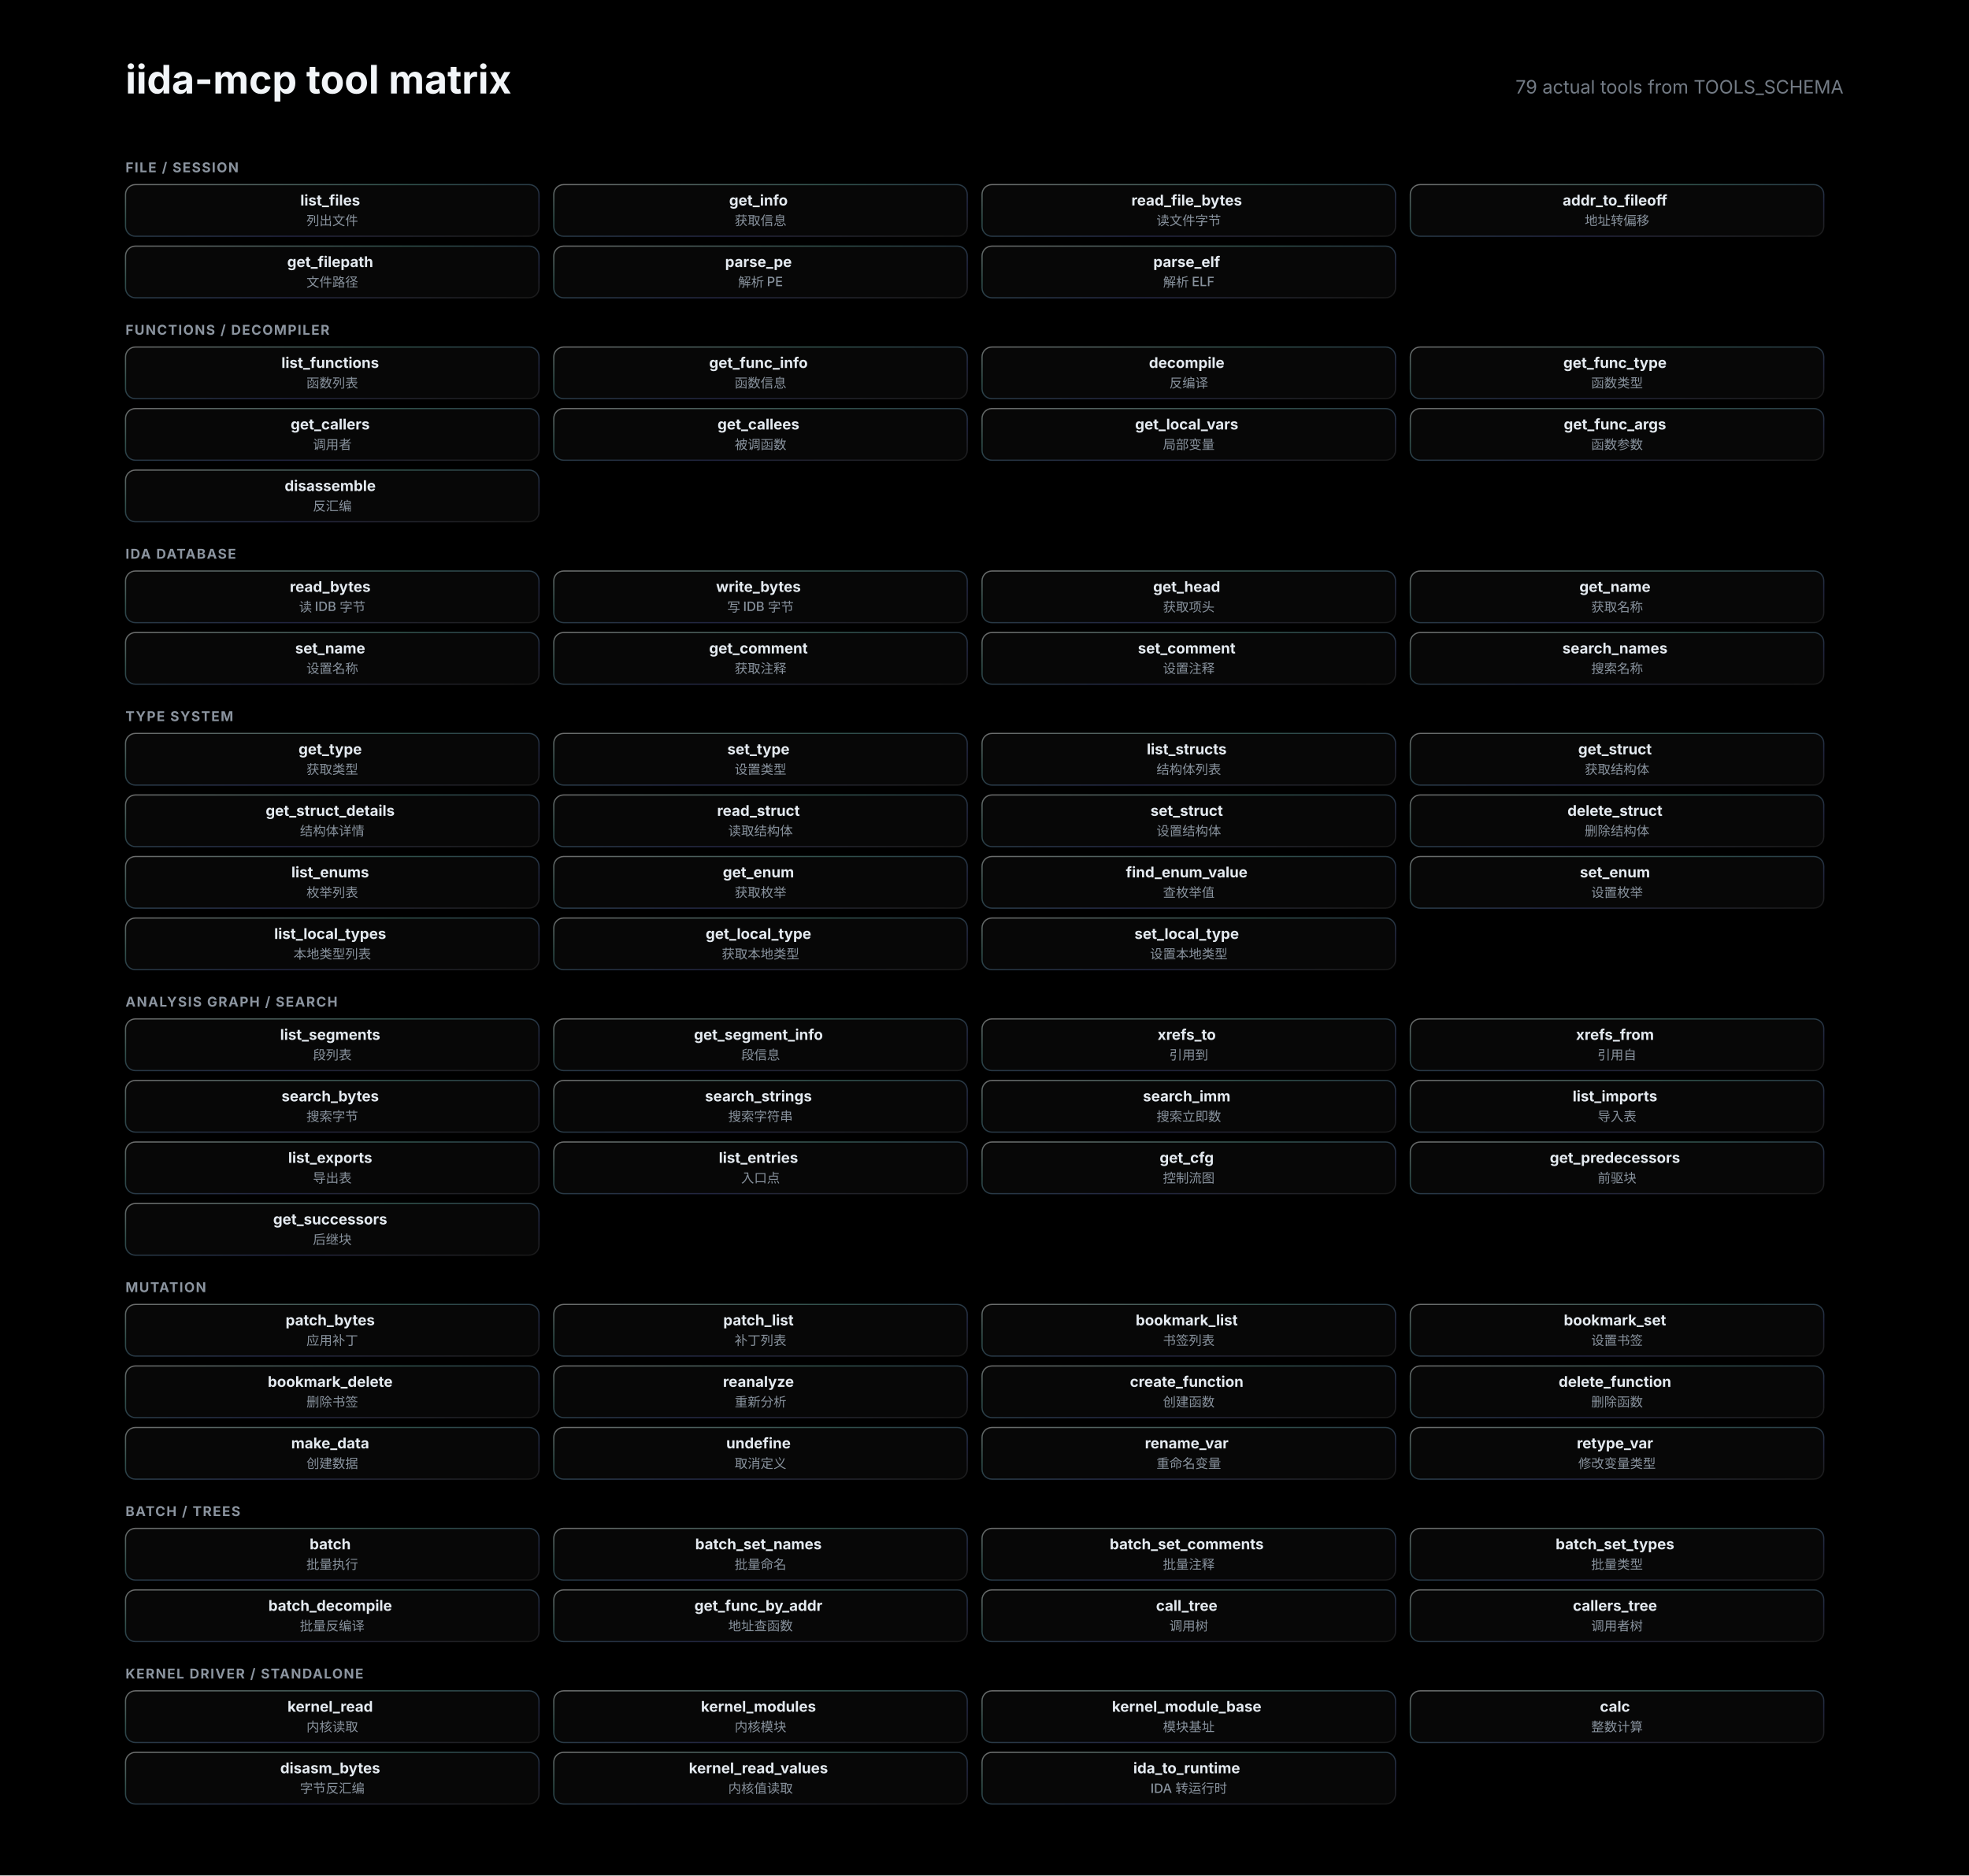
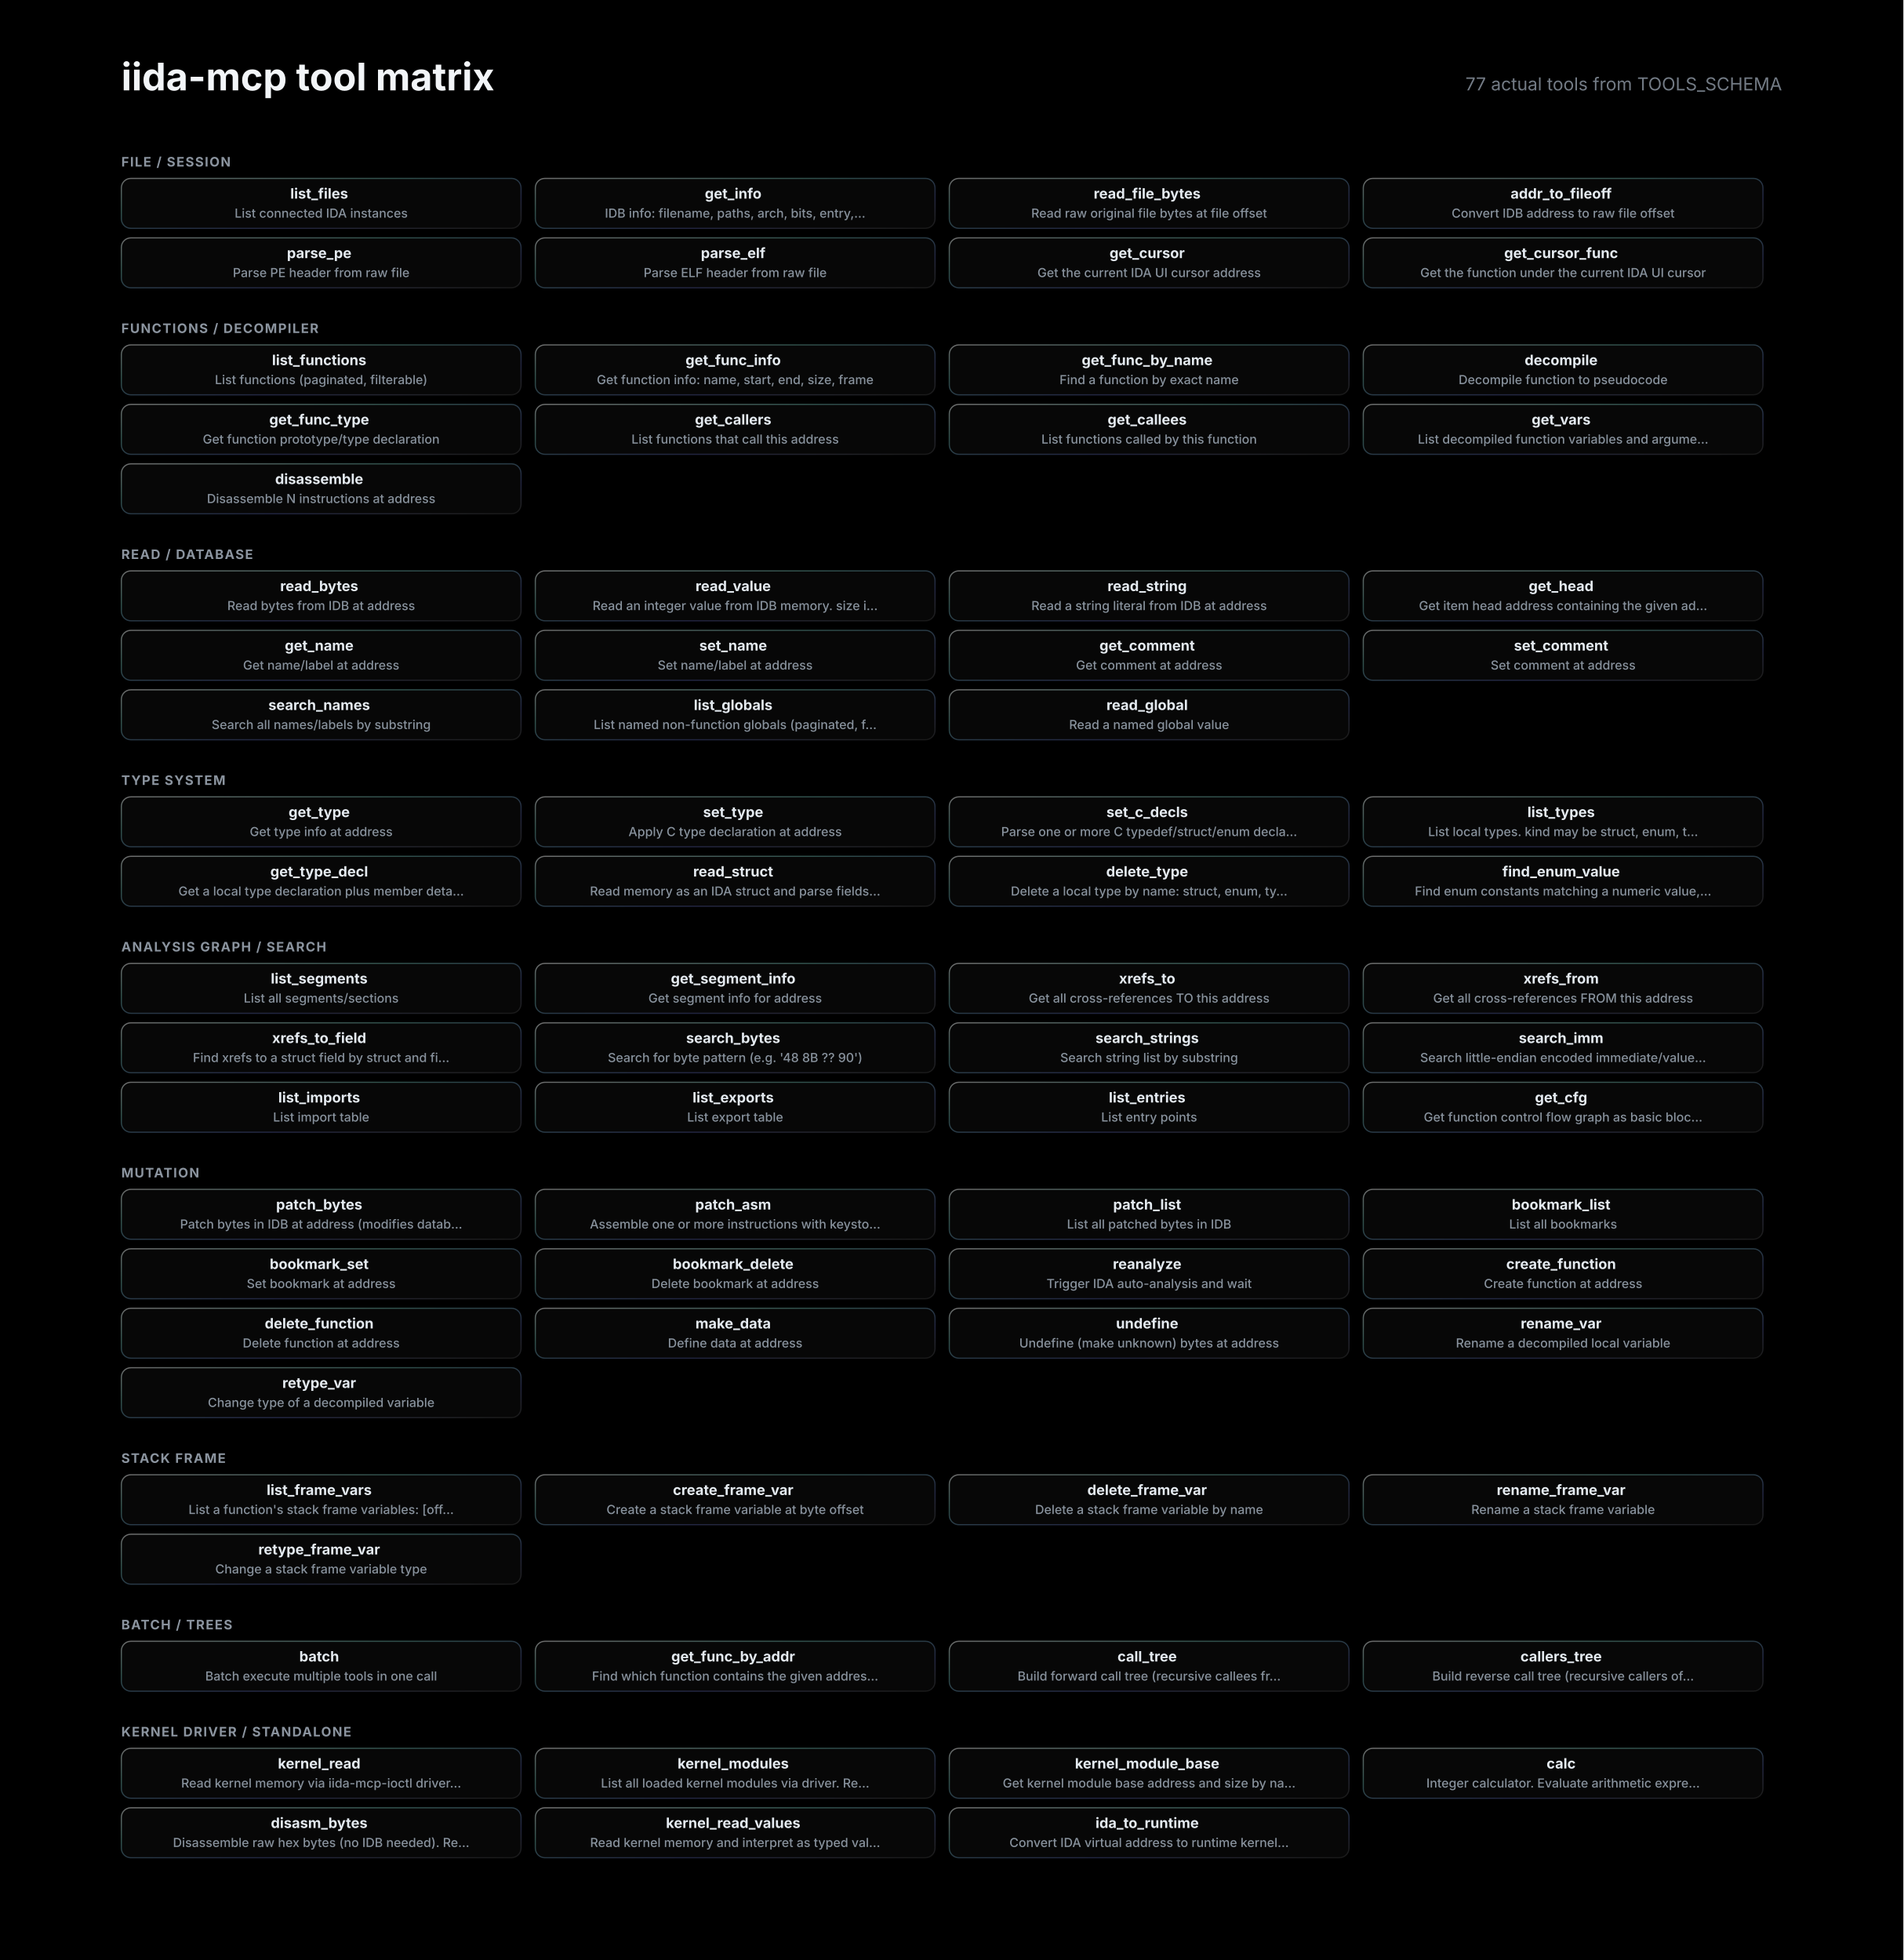
- <svg xmlns="http://www.w3.org/2000/svg" width="1600" height="1524" viewBox="0 0 1600 1524" role="img" aria-labelledby="title desc">
+ <svg xmlns="http://www.w3.org/2000/svg" width="1600" height="1648" viewBox="0 0 1600 1648" role="img" aria-labelledby="title desc">
  <defs>
    <linearGradient id="edge" x1="0" y1="0" x2="1" y2="1">
      <stop offset="0" stop-color="#ffffff" stop-opacity=".42" />
      <stop offset=".34" stop-color="#8ff4e5" stop-opacity=".32" />
      <stop offset=".70" stop-color="#7f8cff" stop-opacity=".24" />
      <stop offset="1" stop-color="#ffffff" stop-opacity=".08" />
    </linearGradient>
    <linearGradient id="rule" x1="0" y1="0" x2="1" y2="0">
      <stop offset="0" stop-color="#ffffff" stop-opacity=".02" />
      <stop offset=".5" stop-color="#8ff4e5" stop-opacity=".44" />
      <stop offset="1" stop-color="#ffffff" stop-opacity=".02" />
    </linearGradient>
    <style>
      .font { font-family: Inter, -apple-system, BlinkMacSystemFont, "SF Pro Display", "Segoe UI", Arial, sans-serif; }
      .bg { fill: #000; }
      .cell { fill: #070707; stroke: url(#edge); stroke-width: 1; }
      .title { fill: #f2f5f8; }
      .muted { fill: #737b85; }
      .section { fill: #8b949f; font-size: 11px; font-weight: 680; letter-spacing: .9px; }
      .tool { fill: #e4eaf0; font-size: 12px; font-weight: 660; }
-       .zh { fill: #88929d; font-size: 10.5px; font-weight: 520; }
+       .hint { fill: #88929d; font-size: 10.5px; font-weight: 520; }
    </style>
  </defs>
-   <rect width="1600" height="1524" class="bg" />
+   <rect width="1600" height="1648" class="bg" />
  <g class="font">
    <text x="102" y="76" class="title" font-size="32" font-weight="700">iida-mcp tool matrix</text>
-     <text x="1498" y="76" class="muted" font-size="15" text-anchor="end">79 actual tools from TOOLS_SCHEMA</text>
+     <text x="1498" y="76" class="muted" font-size="15" text-anchor="end">77 actual tools from TOOLS_SCHEMA</text>
    <g transform="translate(102 124)">
      <line x1="0" y1="0" x2="1380" y2="0" stroke="url(#rule)" stroke-width="1" />
      <text x="0" y="16" class="section">FILE / SESSION</text>
    </g>
    <g transform="translate(102 150)" text-anchor="middle">
      <rect x="0" y="0" width="336" height="42" rx="8" class="cell" />
      <text x="168" y="17">
        <tspan class="tool">list_files</tspan>
-         <tspan x="168" dy="16" class="zh">列出文件</tspan>
+         <tspan x="168" dy="16" class="hint">List connected IDA instances</tspan>
      </text>
    </g>
    <g transform="translate(450 150)" text-anchor="middle">
      <rect x="0" y="0" width="336" height="42" rx="8" class="cell" />
      <text x="168" y="17">
        <tspan class="tool">get_info</tspan>
-         <tspan x="168" dy="16" class="zh">获取信息</tspan>
+         <tspan x="168" dy="16" class="hint">IDB info: filename, paths, arch, bits, entry,...</tspan>
      </text>
    </g>
    <g transform="translate(798 150)" text-anchor="middle">
      <rect x="0" y="0" width="336" height="42" rx="8" class="cell" />
      <text x="168" y="17">
        <tspan class="tool">read_file_bytes</tspan>
-         <tspan x="168" dy="16" class="zh">读文件字节</tspan>
+         <tspan x="168" dy="16" class="hint">Read raw original file bytes at file offset</tspan>
      </text>
    </g>
    <g transform="translate(1146 150)" text-anchor="middle">
      <rect x="0" y="0" width="336" height="42" rx="8" class="cell" />
      <text x="168" y="17">
        <tspan class="tool">addr_to_fileoff</tspan>
-         <tspan x="168" dy="16" class="zh">地址转偏移</tspan>
+         <tspan x="168" dy="16" class="hint">Convert IDB address to raw file offset</tspan>
      </text>
    </g>
    <g transform="translate(102 200)" text-anchor="middle">
      <rect x="0" y="0" width="336" height="42" rx="8" class="cell" />
      <text x="168" y="17">
-         <tspan class="tool">get_filepath</tspan>
-         <tspan x="168" dy="16" class="zh">文件路径</tspan>
+         <tspan class="tool">parse_pe</tspan>
+         <tspan x="168" dy="16" class="hint">Parse PE header from raw file</tspan>
      </text>
    </g>
    <g transform="translate(450 200)" text-anchor="middle">
      <rect x="0" y="0" width="336" height="42" rx="8" class="cell" />
      <text x="168" y="17">
-         <tspan class="tool">parse_pe</tspan>
-         <tspan x="168" dy="16" class="zh">解析 PE</tspan>
+         <tspan class="tool">parse_elf</tspan>
+         <tspan x="168" dy="16" class="hint">Parse ELF header from raw file</tspan>
      </text>
    </g>
    <g transform="translate(798 200)" text-anchor="middle">
      <rect x="0" y="0" width="336" height="42" rx="8" class="cell" />
      <text x="168" y="17">
-         <tspan class="tool">parse_elf</tspan>
-         <tspan x="168" dy="16" class="zh">解析 ELF</tspan>
-       </text>
-     </g>
-     <g transform="translate(102 256)">
+         <tspan class="tool">get_cursor</tspan>
+         <tspan x="168" dy="16" class="hint">Get the current IDA UI cursor address</tspan>
+       </text>
+     </g>
+     <g transform="translate(1146 200)" text-anchor="middle">
+       <rect x="0" y="0" width="336" height="42" rx="8" class="cell" />
+       <text x="168" y="17">
+         <tspan class="tool">get_cursor_func</tspan>
+         <tspan x="168" dy="16" class="hint">Get the function under the current IDA UI cursor</tspan>
+       </text>
+     </g>
+     <g transform="translate(102 264)">
      <line x1="0" y1="0" x2="1380" y2="0" stroke="url(#rule)" stroke-width="1" />
      <text x="0" y="16" class="section">FUNCTIONS / DECOMPILER</text>
    </g>
-     <g transform="translate(102 282)" text-anchor="middle">
+     <g transform="translate(102 290)" text-anchor="middle">
      <rect x="0" y="0" width="336" height="42" rx="8" class="cell" />
      <text x="168" y="17">
        <tspan class="tool">list_functions</tspan>
-         <tspan x="168" dy="16" class="zh">函数列表</tspan>
-       </text>
-     </g>
-     <g transform="translate(450 282)" text-anchor="middle">
+         <tspan x="168" dy="16" class="hint">List functions (paginated, filterable)</tspan>
+       </text>
+     </g>
+     <g transform="translate(450 290)" text-anchor="middle">
      <rect x="0" y="0" width="336" height="42" rx="8" class="cell" />
      <text x="168" y="17">
        <tspan class="tool">get_func_info</tspan>
-         <tspan x="168" dy="16" class="zh">函数信息</tspan>
-       </text>
-     </g>
-     <g transform="translate(798 282)" text-anchor="middle">
+         <tspan x="168" dy="16" class="hint">Get function info: name, start, end, size, frame</tspan>
+       </text>
+     </g>
+     <g transform="translate(798 290)" text-anchor="middle">
+       <rect x="0" y="0" width="336" height="42" rx="8" class="cell" />
+       <text x="168" y="17">
+         <tspan class="tool">get_func_by_name</tspan>
+         <tspan x="168" dy="16" class="hint">Find a function by exact name</tspan>
+       </text>
+     </g>
+     <g transform="translate(1146 290)" text-anchor="middle">
      <rect x="0" y="0" width="336" height="42" rx="8" class="cell" />
      <text x="168" y="17">
        <tspan class="tool">decompile</tspan>
-         <tspan x="168" dy="16" class="zh">反编译</tspan>
-       </text>
-     </g>
-     <g transform="translate(1146 282)" text-anchor="middle">
+         <tspan x="168" dy="16" class="hint">Decompile function to pseudocode</tspan>
+       </text>
+     </g>
+     <g transform="translate(102 340)" text-anchor="middle">
      <rect x="0" y="0" width="336" height="42" rx="8" class="cell" />
      <text x="168" y="17">
        <tspan class="tool">get_func_type</tspan>
-         <tspan x="168" dy="16" class="zh">函数类型</tspan>
-       </text>
-     </g>
-     <g transform="translate(102 332)" text-anchor="middle">
+         <tspan x="168" dy="16" class="hint">Get function prototype/type declaration</tspan>
+       </text>
+     </g>
+     <g transform="translate(450 340)" text-anchor="middle">
      <rect x="0" y="0" width="336" height="42" rx="8" class="cell" />
      <text x="168" y="17">
        <tspan class="tool">get_callers</tspan>
-         <tspan x="168" dy="16" class="zh">调用者</tspan>
-       </text>
-     </g>
-     <g transform="translate(450 332)" text-anchor="middle">
+         <tspan x="168" dy="16" class="hint">List functions that call this address</tspan>
+       </text>
+     </g>
+     <g transform="translate(798 340)" text-anchor="middle">
      <rect x="0" y="0" width="336" height="42" rx="8" class="cell" />
      <text x="168" y="17">
        <tspan class="tool">get_callees</tspan>
-         <tspan x="168" dy="16" class="zh">被调函数</tspan>
-       </text>
-     </g>
-     <g transform="translate(798 332)" text-anchor="middle">
-       <rect x="0" y="0" width="336" height="42" rx="8" class="cell" />
-       <text x="168" y="17">
-         <tspan class="tool">get_local_vars</tspan>
-         <tspan x="168" dy="16" class="zh">局部变量</tspan>
-       </text>
-     </g>
-     <g transform="translate(1146 332)" text-anchor="middle">
-       <rect x="0" y="0" width="336" height="42" rx="8" class="cell" />
-       <text x="168" y="17">
-         <tspan class="tool">get_func_args</tspan>
-         <tspan x="168" dy="16" class="zh">函数参数</tspan>
-       </text>
-     </g>
-     <g transform="translate(102 382)" text-anchor="middle">
+         <tspan x="168" dy="16" class="hint">List functions called by this function</tspan>
+       </text>
+     </g>
+     <g transform="translate(1146 340)" text-anchor="middle">
+       <rect x="0" y="0" width="336" height="42" rx="8" class="cell" />
+       <text x="168" y="17">
+         <tspan class="tool">get_vars</tspan>
+         <tspan x="168" dy="16" class="hint">List decompiled function variables and argume...</tspan>
+       </text>
+     </g>
+     <g transform="translate(102 390)" text-anchor="middle">
      <rect x="0" y="0" width="336" height="42" rx="8" class="cell" />
      <text x="168" y="17">
        <tspan class="tool">disassemble</tspan>
-         <tspan x="168" dy="16" class="zh">反汇编</tspan>
-       </text>
-     </g>
-     <g transform="translate(102 438)">
-       <line x1="0" y1="0" x2="1380" y2="0" stroke="url(#rule)" stroke-width="1" />
-       <text x="0" y="16" class="section">IDA DATABASE</text>
-     </g>
-     <g transform="translate(102 464)" text-anchor="middle">
+         <tspan x="168" dy="16" class="hint">Disassemble N instructions at address</tspan>
+       </text>
+     </g>
+     <g transform="translate(102 454)">
+       <line x1="0" y1="0" x2="1380" y2="0" stroke="url(#rule)" stroke-width="1" />
+       <text x="0" y="16" class="section">READ / DATABASE</text>
+     </g>
+     <g transform="translate(102 480)" text-anchor="middle">
      <rect x="0" y="0" width="336" height="42" rx="8" class="cell" />
      <text x="168" y="17">
        <tspan class="tool">read_bytes</tspan>
-         <tspan x="168" dy="16" class="zh">读 IDB 字节</tspan>
-       </text>
-     </g>
-     <g transform="translate(450 464)" text-anchor="middle">
-       <rect x="0" y="0" width="336" height="42" rx="8" class="cell" />
-       <text x="168" y="17">
-         <tspan class="tool">write_bytes</tspan>
-         <tspan x="168" dy="16" class="zh">写 IDB 字节</tspan>
-       </text>
-     </g>
-     <g transform="translate(798 464)" text-anchor="middle">
+         <tspan x="168" dy="16" class="hint">Read bytes from IDB at address</tspan>
+       </text>
+     </g>
+     <g transform="translate(450 480)" text-anchor="middle">
+       <rect x="0" y="0" width="336" height="42" rx="8" class="cell" />
+       <text x="168" y="17">
+         <tspan class="tool">read_value</tspan>
+         <tspan x="168" dy="16" class="hint">Read an integer value from IDB memory. size i...</tspan>
+       </text>
+     </g>
+     <g transform="translate(798 480)" text-anchor="middle">
+       <rect x="0" y="0" width="336" height="42" rx="8" class="cell" />
+       <text x="168" y="17">
+         <tspan class="tool">read_string</tspan>
+         <tspan x="168" dy="16" class="hint">Read a string literal from IDB at address</tspan>
+       </text>
+     </g>
+     <g transform="translate(1146 480)" text-anchor="middle">
      <rect x="0" y="0" width="336" height="42" rx="8" class="cell" />
      <text x="168" y="17">
        <tspan class="tool">get_head</tspan>
-         <tspan x="168" dy="16" class="zh">获取项头</tspan>
-       </text>
-     </g>
-     <g transform="translate(1146 464)" text-anchor="middle">
+         <tspan x="168" dy="16" class="hint">Get item head address containing the given ad...</tspan>
+       </text>
+     </g>
+     <g transform="translate(102 530)" text-anchor="middle">
      <rect x="0" y="0" width="336" height="42" rx="8" class="cell" />
      <text x="168" y="17">
        <tspan class="tool">get_name</tspan>
-         <tspan x="168" dy="16" class="zh">获取名称</tspan>
-       </text>
-     </g>
-     <g transform="translate(102 514)" text-anchor="middle">
+         <tspan x="168" dy="16" class="hint">Get name/label at address</tspan>
+       </text>
+     </g>
+     <g transform="translate(450 530)" text-anchor="middle">
      <rect x="0" y="0" width="336" height="42" rx="8" class="cell" />
      <text x="168" y="17">
        <tspan class="tool">set_name</tspan>
-         <tspan x="168" dy="16" class="zh">设置名称</tspan>
-       </text>
-     </g>
-     <g transform="translate(450 514)" text-anchor="middle">
+         <tspan x="168" dy="16" class="hint">Set name/label at address</tspan>
+       </text>
+     </g>
+     <g transform="translate(798 530)" text-anchor="middle">
      <rect x="0" y="0" width="336" height="42" rx="8" class="cell" />
      <text x="168" y="17">
        <tspan class="tool">get_comment</tspan>
-         <tspan x="168" dy="16" class="zh">获取注释</tspan>
-       </text>
-     </g>
-     <g transform="translate(798 514)" text-anchor="middle">
+         <tspan x="168" dy="16" class="hint">Get comment at address</tspan>
+       </text>
+     </g>
+     <g transform="translate(1146 530)" text-anchor="middle">
      <rect x="0" y="0" width="336" height="42" rx="8" class="cell" />
      <text x="168" y="17">
        <tspan class="tool">set_comment</tspan>
-         <tspan x="168" dy="16" class="zh">设置注释</tspan>
-       </text>
-     </g>
-     <g transform="translate(1146 514)" text-anchor="middle">
+         <tspan x="168" dy="16" class="hint">Set comment at address</tspan>
+       </text>
+     </g>
+     <g transform="translate(102 580)" text-anchor="middle">
      <rect x="0" y="0" width="336" height="42" rx="8" class="cell" />
      <text x="168" y="17">
        <tspan class="tool">search_names</tspan>
-         <tspan x="168" dy="16" class="zh">搜索名称</tspan>
-       </text>
-     </g>
-     <g transform="translate(102 570)">
+         <tspan x="168" dy="16" class="hint">Search all names/labels by substring</tspan>
+       </text>
+     </g>
+     <g transform="translate(450 580)" text-anchor="middle">
+       <rect x="0" y="0" width="336" height="42" rx="8" class="cell" />
+       <text x="168" y="17">
+         <tspan class="tool">list_globals</tspan>
+         <tspan x="168" dy="16" class="hint">List named non-function globals (paginated, f...</tspan>
+       </text>
+     </g>
+     <g transform="translate(798 580)" text-anchor="middle">
+       <rect x="0" y="0" width="336" height="42" rx="8" class="cell" />
+       <text x="168" y="17">
+         <tspan class="tool">read_global</tspan>
+         <tspan x="168" dy="16" class="hint">Read a named global value</tspan>
+       </text>
+     </g>
+     <g transform="translate(102 644)">
      <line x1="0" y1="0" x2="1380" y2="0" stroke="url(#rule)" stroke-width="1" />
      <text x="0" y="16" class="section">TYPE SYSTEM</text>
    </g>
-     <g transform="translate(102 596)" text-anchor="middle">
+     <g transform="translate(102 670)" text-anchor="middle">
      <rect x="0" y="0" width="336" height="42" rx="8" class="cell" />
      <text x="168" y="17">
        <tspan class="tool">get_type</tspan>
-         <tspan x="168" dy="16" class="zh">获取类型</tspan>
-       </text>
-     </g>
-     <g transform="translate(450 596)" text-anchor="middle">
+         <tspan x="168" dy="16" class="hint">Get type info at address</tspan>
+       </text>
+     </g>
+     <g transform="translate(450 670)" text-anchor="middle">
      <rect x="0" y="0" width="336" height="42" rx="8" class="cell" />
      <text x="168" y="17">
        <tspan class="tool">set_type</tspan>
-         <tspan x="168" dy="16" class="zh">设置类型</tspan>
-       </text>
-     </g>
-     <g transform="translate(798 596)" text-anchor="middle">
-       <rect x="0" y="0" width="336" height="42" rx="8" class="cell" />
-       <text x="168" y="17">
-         <tspan class="tool">list_structs</tspan>
-         <tspan x="168" dy="16" class="zh">结构体列表</tspan>
-       </text>
-     </g>
-     <g transform="translate(1146 596)" text-anchor="middle">
-       <rect x="0" y="0" width="336" height="42" rx="8" class="cell" />
-       <text x="168" y="17">
-         <tspan class="tool">get_struct</tspan>
-         <tspan x="168" dy="16" class="zh">获取结构体</tspan>
-       </text>
-     </g>
-     <g transform="translate(102 646)" text-anchor="middle">
-       <rect x="0" y="0" width="336" height="42" rx="8" class="cell" />
-       <text x="168" y="17">
-         <tspan class="tool">get_struct_details</tspan>
-         <tspan x="168" dy="16" class="zh">结构体详情</tspan>
-       </text>
-     </g>
-     <g transform="translate(450 646)" text-anchor="middle">
+         <tspan x="168" dy="16" class="hint">Apply C type declaration at address</tspan>
+       </text>
+     </g>
+     <g transform="translate(798 670)" text-anchor="middle">
+       <rect x="0" y="0" width="336" height="42" rx="8" class="cell" />
+       <text x="168" y="17">
+         <tspan class="tool">set_c_decls</tspan>
+         <tspan x="168" dy="16" class="hint">Parse one or more C typedef/struct/enum decla...</tspan>
+       </text>
+     </g>
+     <g transform="translate(1146 670)" text-anchor="middle">
+       <rect x="0" y="0" width="336" height="42" rx="8" class="cell" />
+       <text x="168" y="17">
+         <tspan class="tool">list_types</tspan>
+         <tspan x="168" dy="16" class="hint">List local types. kind may be struct, enum, t...</tspan>
+       </text>
+     </g>
+     <g transform="translate(102 720)" text-anchor="middle">
+       <rect x="0" y="0" width="336" height="42" rx="8" class="cell" />
+       <text x="168" y="17">
+         <tspan class="tool">get_type_decl</tspan>
+         <tspan x="168" dy="16" class="hint">Get a local type declaration plus member deta...</tspan>
+       </text>
+     </g>
+     <g transform="translate(450 720)" text-anchor="middle">
      <rect x="0" y="0" width="336" height="42" rx="8" class="cell" />
      <text x="168" y="17">
        <tspan class="tool">read_struct</tspan>
-         <tspan x="168" dy="16" class="zh">读取结构体</tspan>
-       </text>
-     </g>
-     <g transform="translate(798 646)" text-anchor="middle">
-       <rect x="0" y="0" width="336" height="42" rx="8" class="cell" />
-       <text x="168" y="17">
-         <tspan class="tool">set_struct</tspan>
-         <tspan x="168" dy="16" class="zh">设置结构体</tspan>
-       </text>
-     </g>
-     <g transform="translate(1146 646)" text-anchor="middle">
-       <rect x="0" y="0" width="336" height="42" rx="8" class="cell" />
-       <text x="168" y="17">
-         <tspan class="tool">delete_struct</tspan>
-         <tspan x="168" dy="16" class="zh">删除结构体</tspan>
-       </text>
-     </g>
-     <g transform="translate(102 696)" text-anchor="middle">
-       <rect x="0" y="0" width="336" height="42" rx="8" class="cell" />
-       <text x="168" y="17">
-         <tspan class="tool">list_enums</tspan>
-         <tspan x="168" dy="16" class="zh">枚举列表</tspan>
-       </text>
-     </g>
-     <g transform="translate(450 696)" text-anchor="middle">
-       <rect x="0" y="0" width="336" height="42" rx="8" class="cell" />
-       <text x="168" y="17">
-         <tspan class="tool">get_enum</tspan>
-         <tspan x="168" dy="16" class="zh">获取枚举</tspan>
-       </text>
-     </g>
-     <g transform="translate(798 696)" text-anchor="middle">
+         <tspan x="168" dy="16" class="hint">Read memory as an IDA struct and parse fields...</tspan>
+       </text>
+     </g>
+     <g transform="translate(798 720)" text-anchor="middle">
+       <rect x="0" y="0" width="336" height="42" rx="8" class="cell" />
+       <text x="168" y="17">
+         <tspan class="tool">delete_type</tspan>
+         <tspan x="168" dy="16" class="hint">Delete a local type by name: struct, enum, ty...</tspan>
+       </text>
+     </g>
+     <g transform="translate(1146 720)" text-anchor="middle">
      <rect x="0" y="0" width="336" height="42" rx="8" class="cell" />
      <text x="168" y="17">
        <tspan class="tool">find_enum_value</tspan>
-         <tspan x="168" dy="16" class="zh">查枚举值</tspan>
-       </text>
-     </g>
-     <g transform="translate(1146 696)" text-anchor="middle">
-       <rect x="0" y="0" width="336" height="42" rx="8" class="cell" />
-       <text x="168" y="17">
-         <tspan class="tool">set_enum</tspan>
-         <tspan x="168" dy="16" class="zh">设置枚举</tspan>
-       </text>
-     </g>
-     <g transform="translate(102 746)" text-anchor="middle">
-       <rect x="0" y="0" width="336" height="42" rx="8" class="cell" />
-       <text x="168" y="17">
-         <tspan class="tool">list_local_types</tspan>
-         <tspan x="168" dy="16" class="zh">本地类型列表</tspan>
-       </text>
-     </g>
-     <g transform="translate(450 746)" text-anchor="middle">
-       <rect x="0" y="0" width="336" height="42" rx="8" class="cell" />
-       <text x="168" y="17">
-         <tspan class="tool">get_local_type</tspan>
-         <tspan x="168" dy="16" class="zh">获取本地类型</tspan>
-       </text>
-     </g>
-     <g transform="translate(798 746)" text-anchor="middle">
-       <rect x="0" y="0" width="336" height="42" rx="8" class="cell" />
-       <text x="168" y="17">
-         <tspan class="tool">set_local_type</tspan>
-         <tspan x="168" dy="16" class="zh">设置本地类型</tspan>
-       </text>
-     </g>
-     <g transform="translate(102 802)">
+         <tspan x="168" dy="16" class="hint">Find enum constants matching a numeric value,...</tspan>
+       </text>
+     </g>
+     <g transform="translate(102 784)">
      <line x1="0" y1="0" x2="1380" y2="0" stroke="url(#rule)" stroke-width="1" />
      <text x="0" y="16" class="section">ANALYSIS GRAPH / SEARCH</text>
    </g>
-     <g transform="translate(102 828)" text-anchor="middle">
+     <g transform="translate(102 810)" text-anchor="middle">
      <rect x="0" y="0" width="336" height="42" rx="8" class="cell" />
      <text x="168" y="17">
        <tspan class="tool">list_segments</tspan>
-         <tspan x="168" dy="16" class="zh">段列表</tspan>
-       </text>
-     </g>
-     <g transform="translate(450 828)" text-anchor="middle">
+         <tspan x="168" dy="16" class="hint">List all segments/sections</tspan>
+       </text>
+     </g>
+     <g transform="translate(450 810)" text-anchor="middle">
      <rect x="0" y="0" width="336" height="42" rx="8" class="cell" />
      <text x="168" y="17">
        <tspan class="tool">get_segment_info</tspan>
-         <tspan x="168" dy="16" class="zh">段信息</tspan>
-       </text>
-     </g>
-     <g transform="translate(798 828)" text-anchor="middle">
+         <tspan x="168" dy="16" class="hint">Get segment info for address</tspan>
+       </text>
+     </g>
+     <g transform="translate(798 810)" text-anchor="middle">
      <rect x="0" y="0" width="336" height="42" rx="8" class="cell" />
      <text x="168" y="17">
        <tspan class="tool">xrefs_to</tspan>
-         <tspan x="168" dy="16" class="zh">引用到</tspan>
-       </text>
-     </g>
-     <g transform="translate(1146 828)" text-anchor="middle">
+         <tspan x="168" dy="16" class="hint">Get all cross-references TO this address</tspan>
+       </text>
+     </g>
+     <g transform="translate(1146 810)" text-anchor="middle">
      <rect x="0" y="0" width="336" height="42" rx="8" class="cell" />
      <text x="168" y="17">
        <tspan class="tool">xrefs_from</tspan>
-         <tspan x="168" dy="16" class="zh">引用自</tspan>
-       </text>
-     </g>
-     <g transform="translate(102 878)" text-anchor="middle">
+         <tspan x="168" dy="16" class="hint">Get all cross-references FROM this address</tspan>
+       </text>
+     </g>
+     <g transform="translate(102 860)" text-anchor="middle">
+       <rect x="0" y="0" width="336" height="42" rx="8" class="cell" />
+       <text x="168" y="17">
+         <tspan class="tool">xrefs_to_field</tspan>
+         <tspan x="168" dy="16" class="hint">Find xrefs to a struct field by struct and fi...</tspan>
+       </text>
+     </g>
+     <g transform="translate(450 860)" text-anchor="middle">
      <rect x="0" y="0" width="336" height="42" rx="8" class="cell" />
      <text x="168" y="17">
        <tspan class="tool">search_bytes</tspan>
-         <tspan x="168" dy="16" class="zh">搜索字节</tspan>
-       </text>
-     </g>
-     <g transform="translate(450 878)" text-anchor="middle">
+         <tspan x="168" dy="16" class="hint">Search for byte pattern (e.g. '48 8B ?? 90')</tspan>
+       </text>
+     </g>
+     <g transform="translate(798 860)" text-anchor="middle">
      <rect x="0" y="0" width="336" height="42" rx="8" class="cell" />
      <text x="168" y="17">
        <tspan class="tool">search_strings</tspan>
-         <tspan x="168" dy="16" class="zh">搜索字符串</tspan>
-       </text>
-     </g>
-     <g transform="translate(798 878)" text-anchor="middle">
+         <tspan x="168" dy="16" class="hint">Search string list by substring</tspan>
+       </text>
+     </g>
+     <g transform="translate(1146 860)" text-anchor="middle">
      <rect x="0" y="0" width="336" height="42" rx="8" class="cell" />
      <text x="168" y="17">
        <tspan class="tool">search_imm</tspan>
-         <tspan x="168" dy="16" class="zh">搜索立即数</tspan>
-       </text>
-     </g>
-     <g transform="translate(1146 878)" text-anchor="middle">
+         <tspan x="168" dy="16" class="hint">Search little-endian encoded immediate/value...</tspan>
+       </text>
+     </g>
+     <g transform="translate(102 910)" text-anchor="middle">
      <rect x="0" y="0" width="336" height="42" rx="8" class="cell" />
      <text x="168" y="17">
        <tspan class="tool">list_imports</tspan>
-         <tspan x="168" dy="16" class="zh">导入表</tspan>
-       </text>
-     </g>
-     <g transform="translate(102 928)" text-anchor="middle">
+         <tspan x="168" dy="16" class="hint">List import table</tspan>
+       </text>
+     </g>
+     <g transform="translate(450 910)" text-anchor="middle">
      <rect x="0" y="0" width="336" height="42" rx="8" class="cell" />
      <text x="168" y="17">
        <tspan class="tool">list_exports</tspan>
-         <tspan x="168" dy="16" class="zh">导出表</tspan>
-       </text>
-     </g>
-     <g transform="translate(450 928)" text-anchor="middle">
+         <tspan x="168" dy="16" class="hint">List export table</tspan>
+       </text>
+     </g>
+     <g transform="translate(798 910)" text-anchor="middle">
      <rect x="0" y="0" width="336" height="42" rx="8" class="cell" />
      <text x="168" y="17">
        <tspan class="tool">list_entries</tspan>
-         <tspan x="168" dy="16" class="zh">入口点</tspan>
-       </text>
-     </g>
-     <g transform="translate(798 928)" text-anchor="middle">
+         <tspan x="168" dy="16" class="hint">List entry points</tspan>
+       </text>
+     </g>
+     <g transform="translate(1146 910)" text-anchor="middle">
      <rect x="0" y="0" width="336" height="42" rx="8" class="cell" />
      <text x="168" y="17">
        <tspan class="tool">get_cfg</tspan>
-         <tspan x="168" dy="16" class="zh">控制流图</tspan>
-       </text>
-     </g>
-     <g transform="translate(1146 928)" text-anchor="middle">
-       <rect x="0" y="0" width="336" height="42" rx="8" class="cell" />
-       <text x="168" y="17">
-         <tspan class="tool">get_predecessors</tspan>
-         <tspan x="168" dy="16" class="zh">前驱块</tspan>
-       </text>
-     </g>
-     <g transform="translate(102 978)" text-anchor="middle">
-       <rect x="0" y="0" width="336" height="42" rx="8" class="cell" />
-       <text x="168" y="17">
-         <tspan class="tool">get_successors</tspan>
-         <tspan x="168" dy="16" class="zh">后继块</tspan>
-       </text>
-     </g>
-     <g transform="translate(102 1034)">
+         <tspan x="168" dy="16" class="hint">Get function control flow graph as basic bloc...</tspan>
+       </text>
+     </g>
+     <g transform="translate(102 974)">
      <line x1="0" y1="0" x2="1380" y2="0" stroke="url(#rule)" stroke-width="1" />
      <text x="0" y="16" class="section">MUTATION</text>
    </g>
-     <g transform="translate(102 1060)" text-anchor="middle">
+     <g transform="translate(102 1000)" text-anchor="middle">
      <rect x="0" y="0" width="336" height="42" rx="8" class="cell" />
      <text x="168" y="17">
        <tspan class="tool">patch_bytes</tspan>
-         <tspan x="168" dy="16" class="zh">应用补丁</tspan>
-       </text>
-     </g>
-     <g transform="translate(450 1060)" text-anchor="middle">
+         <tspan x="168" dy="16" class="hint">Patch bytes in IDB at address (modifies datab...</tspan>
+       </text>
+     </g>
+     <g transform="translate(450 1000)" text-anchor="middle">
+       <rect x="0" y="0" width="336" height="42" rx="8" class="cell" />
+       <text x="168" y="17">
+         <tspan class="tool">patch_asm</tspan>
+         <tspan x="168" dy="16" class="hint">Assemble one or more instructions with keysto...</tspan>
+       </text>
+     </g>
+     <g transform="translate(798 1000)" text-anchor="middle">
      <rect x="0" y="0" width="336" height="42" rx="8" class="cell" />
      <text x="168" y="17">
        <tspan class="tool">patch_list</tspan>
-         <tspan x="168" dy="16" class="zh">补丁列表</tspan>
-       </text>
-     </g>
-     <g transform="translate(798 1060)" text-anchor="middle">
+         <tspan x="168" dy="16" class="hint">List all patched bytes in IDB</tspan>
+       </text>
+     </g>
+     <g transform="translate(1146 1000)" text-anchor="middle">
      <rect x="0" y="0" width="336" height="42" rx="8" class="cell" />
      <text x="168" y="17">
        <tspan class="tool">bookmark_list</tspan>
-         <tspan x="168" dy="16" class="zh">书签列表</tspan>
-       </text>
-     </g>
-     <g transform="translate(1146 1060)" text-anchor="middle">
+         <tspan x="168" dy="16" class="hint">List all bookmarks</tspan>
+       </text>
+     </g>
+     <g transform="translate(102 1050)" text-anchor="middle">
      <rect x="0" y="0" width="336" height="42" rx="8" class="cell" />
      <text x="168" y="17">
        <tspan class="tool">bookmark_set</tspan>
-         <tspan x="168" dy="16" class="zh">设置书签</tspan>
-       </text>
-     </g>
-     <g transform="translate(102 1110)" text-anchor="middle">
+         <tspan x="168" dy="16" class="hint">Set bookmark at address</tspan>
+       </text>
+     </g>
+     <g transform="translate(450 1050)" text-anchor="middle">
      <rect x="0" y="0" width="336" height="42" rx="8" class="cell" />
      <text x="168" y="17">
        <tspan class="tool">bookmark_delete</tspan>
-         <tspan x="168" dy="16" class="zh">删除书签</tspan>
-       </text>
-     </g>
-     <g transform="translate(450 1110)" text-anchor="middle">
+         <tspan x="168" dy="16" class="hint">Delete bookmark at address</tspan>
+       </text>
+     </g>
+     <g transform="translate(798 1050)" text-anchor="middle">
      <rect x="0" y="0" width="336" height="42" rx="8" class="cell" />
      <text x="168" y="17">
        <tspan class="tool">reanalyze</tspan>
-         <tspan x="168" dy="16" class="zh">重新分析</tspan>
-       </text>
-     </g>
-     <g transform="translate(798 1110)" text-anchor="middle">
+         <tspan x="168" dy="16" class="hint">Trigger IDA auto-analysis and wait</tspan>
+       </text>
+     </g>
+     <g transform="translate(1146 1050)" text-anchor="middle">
      <rect x="0" y="0" width="336" height="42" rx="8" class="cell" />
      <text x="168" y="17">
        <tspan class="tool">create_function</tspan>
-         <tspan x="168" dy="16" class="zh">创建函数</tspan>
-       </text>
-     </g>
-     <g transform="translate(1146 1110)" text-anchor="middle">
+         <tspan x="168" dy="16" class="hint">Create function at address</tspan>
+       </text>
+     </g>
+     <g transform="translate(102 1100)" text-anchor="middle">
      <rect x="0" y="0" width="336" height="42" rx="8" class="cell" />
      <text x="168" y="17">
        <tspan class="tool">delete_function</tspan>
-         <tspan x="168" dy="16" class="zh">删除函数</tspan>
-       </text>
-     </g>
-     <g transform="translate(102 1160)" text-anchor="middle">
+         <tspan x="168" dy="16" class="hint">Delete function at address</tspan>
+       </text>
+     </g>
+     <g transform="translate(450 1100)" text-anchor="middle">
      <rect x="0" y="0" width="336" height="42" rx="8" class="cell" />
      <text x="168" y="17">
        <tspan class="tool">make_data</tspan>
-         <tspan x="168" dy="16" class="zh">创建数据</tspan>
-       </text>
-     </g>
-     <g transform="translate(450 1160)" text-anchor="middle">
+         <tspan x="168" dy="16" class="hint">Define data at address</tspan>
+       </text>
+     </g>
+     <g transform="translate(798 1100)" text-anchor="middle">
      <rect x="0" y="0" width="336" height="42" rx="8" class="cell" />
      <text x="168" y="17">
        <tspan class="tool">undefine</tspan>
-         <tspan x="168" dy="16" class="zh">取消定义</tspan>
-       </text>
-     </g>
-     <g transform="translate(798 1160)" text-anchor="middle">
+         <tspan x="168" dy="16" class="hint">Undefine (make unknown) bytes at address</tspan>
+       </text>
+     </g>
+     <g transform="translate(1146 1100)" text-anchor="middle">
      <rect x="0" y="0" width="336" height="42" rx="8" class="cell" />
      <text x="168" y="17">
        <tspan class="tool">rename_var</tspan>
-         <tspan x="168" dy="16" class="zh">重命名变量</tspan>
-       </text>
-     </g>
-     <g transform="translate(1146 1160)" text-anchor="middle">
+         <tspan x="168" dy="16" class="hint">Rename a decompiled local variable</tspan>
+       </text>
+     </g>
+     <g transform="translate(102 1150)" text-anchor="middle">
      <rect x="0" y="0" width="336" height="42" rx="8" class="cell" />
      <text x="168" y="17">
        <tspan class="tool">retype_var</tspan>
-         <tspan x="168" dy="16" class="zh">修改变量类型</tspan>
-       </text>
-     </g>
-     <g transform="translate(102 1216)">
+         <tspan x="168" dy="16" class="hint">Change type of a decompiled variable</tspan>
+       </text>
+     </g>
+     <g transform="translate(102 1214)">
+       <line x1="0" y1="0" x2="1380" y2="0" stroke="url(#rule)" stroke-width="1" />
+       <text x="0" y="16" class="section">STACK FRAME</text>
+     </g>
+     <g transform="translate(102 1240)" text-anchor="middle">
+       <rect x="0" y="0" width="336" height="42" rx="8" class="cell" />
+       <text x="168" y="17">
+         <tspan class="tool">list_frame_vars</tspan>
+         <tspan x="168" dy="16" class="hint">List a function's stack frame variables: [off...</tspan>
+       </text>
+     </g>
+     <g transform="translate(450 1240)" text-anchor="middle">
+       <rect x="0" y="0" width="336" height="42" rx="8" class="cell" />
+       <text x="168" y="17">
+         <tspan class="tool">create_frame_var</tspan>
+         <tspan x="168" dy="16" class="hint">Create a stack frame variable at byte offset</tspan>
+       </text>
+     </g>
+     <g transform="translate(798 1240)" text-anchor="middle">
+       <rect x="0" y="0" width="336" height="42" rx="8" class="cell" />
+       <text x="168" y="17">
+         <tspan class="tool">delete_frame_var</tspan>
+         <tspan x="168" dy="16" class="hint">Delete a stack frame variable by name</tspan>
+       </text>
+     </g>
+     <g transform="translate(1146 1240)" text-anchor="middle">
+       <rect x="0" y="0" width="336" height="42" rx="8" class="cell" />
+       <text x="168" y="17">
+         <tspan class="tool">rename_frame_var</tspan>
+         <tspan x="168" dy="16" class="hint">Rename a stack frame variable</tspan>
+       </text>
+     </g>
+     <g transform="translate(102 1290)" text-anchor="middle">
+       <rect x="0" y="0" width="336" height="42" rx="8" class="cell" />
+       <text x="168" y="17">
+         <tspan class="tool">retype_frame_var</tspan>
+         <tspan x="168" dy="16" class="hint">Change a stack frame variable type</tspan>
+       </text>
+     </g>
+     <g transform="translate(102 1354)">
      <line x1="0" y1="0" x2="1380" y2="0" stroke="url(#rule)" stroke-width="1" />
      <text x="0" y="16" class="section">BATCH / TREES</text>
    </g>
-     <g transform="translate(102 1242)" text-anchor="middle">
+     <g transform="translate(102 1380)" text-anchor="middle">
      <rect x="0" y="0" width="336" height="42" rx="8" class="cell" />
      <text x="168" y="17">
        <tspan class="tool">batch</tspan>
-         <tspan x="168" dy="16" class="zh">批量执行</tspan>
-       </text>
-     </g>
-     <g transform="translate(450 1242)" text-anchor="middle">
-       <rect x="0" y="0" width="336" height="42" rx="8" class="cell" />
-       <text x="168" y="17">
-         <tspan class="tool">batch_set_names</tspan>
-         <tspan x="168" dy="16" class="zh">批量命名</tspan>
-       </text>
-     </g>
-     <g transform="translate(798 1242)" text-anchor="middle">
-       <rect x="0" y="0" width="336" height="42" rx="8" class="cell" />
-       <text x="168" y="17">
-         <tspan class="tool">batch_set_comments</tspan>
-         <tspan x="168" dy="16" class="zh">批量注释</tspan>
-       </text>
-     </g>
-     <g transform="translate(1146 1242)" text-anchor="middle">
-       <rect x="0" y="0" width="336" height="42" rx="8" class="cell" />
-       <text x="168" y="17">
-         <tspan class="tool">batch_set_types</tspan>
-         <tspan x="168" dy="16" class="zh">批量类型</tspan>
-       </text>
-     </g>
-     <g transform="translate(102 1292)" text-anchor="middle">
-       <rect x="0" y="0" width="336" height="42" rx="8" class="cell" />
-       <text x="168" y="17">
-         <tspan class="tool">batch_decompile</tspan>
-         <tspan x="168" dy="16" class="zh">批量反编译</tspan>
-       </text>
-     </g>
-     <g transform="translate(450 1292)" text-anchor="middle">
+         <tspan x="168" dy="16" class="hint">Batch execute multiple tools in one call</tspan>
+       </text>
+     </g>
+     <g transform="translate(450 1380)" text-anchor="middle">
      <rect x="0" y="0" width="336" height="42" rx="8" class="cell" />
      <text x="168" y="17">
        <tspan class="tool">get_func_by_addr</tspan>
-         <tspan x="168" dy="16" class="zh">地址查函数</tspan>
-       </text>
-     </g>
-     <g transform="translate(798 1292)" text-anchor="middle">
+         <tspan x="168" dy="16" class="hint">Find which function contains the given addres...</tspan>
+       </text>
+     </g>
+     <g transform="translate(798 1380)" text-anchor="middle">
      <rect x="0" y="0" width="336" height="42" rx="8" class="cell" />
      <text x="168" y="17">
        <tspan class="tool">call_tree</tspan>
-         <tspan x="168" dy="16" class="zh">调用树</tspan>
-       </text>
-     </g>
-     <g transform="translate(1146 1292)" text-anchor="middle">
+         <tspan x="168" dy="16" class="hint">Build forward call tree (recursive callees fr...</tspan>
+       </text>
+     </g>
+     <g transform="translate(1146 1380)" text-anchor="middle">
      <rect x="0" y="0" width="336" height="42" rx="8" class="cell" />
      <text x="168" y="17">
        <tspan class="tool">callers_tree</tspan>
-         <tspan x="168" dy="16" class="zh">调用者树</tspan>
-       </text>
-     </g>
-     <g transform="translate(102 1348)">
+         <tspan x="168" dy="16" class="hint">Build reverse call tree (recursive callers of...</tspan>
+       </text>
+     </g>
+     <g transform="translate(102 1444)">
      <line x1="0" y1="0" x2="1380" y2="0" stroke="url(#rule)" stroke-width="1" />
      <text x="0" y="16" class="section">KERNEL DRIVER / STANDALONE</text>
    </g>
-     <g transform="translate(102 1374)" text-anchor="middle">
+     <g transform="translate(102 1470)" text-anchor="middle">
      <rect x="0" y="0" width="336" height="42" rx="8" class="cell" />
      <text x="168" y="17">
        <tspan class="tool">kernel_read</tspan>
-         <tspan x="168" dy="16" class="zh">内核读取</tspan>
-       </text>
-     </g>
-     <g transform="translate(450 1374)" text-anchor="middle">
+         <tspan x="168" dy="16" class="hint">Read kernel memory via iida-mcp-ioctl driver...</tspan>
+       </text>
+     </g>
+     <g transform="translate(450 1470)" text-anchor="middle">
      <rect x="0" y="0" width="336" height="42" rx="8" class="cell" />
      <text x="168" y="17">
        <tspan class="tool">kernel_modules</tspan>
-         <tspan x="168" dy="16" class="zh">内核模块</tspan>
-       </text>
-     </g>
-     <g transform="translate(798 1374)" text-anchor="middle">
+         <tspan x="168" dy="16" class="hint">List all loaded kernel modules via driver. Re...</tspan>
+       </text>
+     </g>
+     <g transform="translate(798 1470)" text-anchor="middle">
      <rect x="0" y="0" width="336" height="42" rx="8" class="cell" />
      <text x="168" y="17">
        <tspan class="tool">kernel_module_base</tspan>
-         <tspan x="168" dy="16" class="zh">模块基址</tspan>
-       </text>
-     </g>
-     <g transform="translate(1146 1374)" text-anchor="middle">
+         <tspan x="168" dy="16" class="hint">Get kernel module base address and size by na...</tspan>
+       </text>
+     </g>
+     <g transform="translate(1146 1470)" text-anchor="middle">
      <rect x="0" y="0" width="336" height="42" rx="8" class="cell" />
      <text x="168" y="17">
        <tspan class="tool">calc</tspan>
-         <tspan x="168" dy="16" class="zh">整数计算</tspan>
-       </text>
-     </g>
-     <g transform="translate(102 1424)" text-anchor="middle">
+         <tspan x="168" dy="16" class="hint">Integer calculator. Evaluate arithmetic expre...</tspan>
+       </text>
+     </g>
+     <g transform="translate(102 1520)" text-anchor="middle">
      <rect x="0" y="0" width="336" height="42" rx="8" class="cell" />
      <text x="168" y="17">
        <tspan class="tool">disasm_bytes</tspan>
-         <tspan x="168" dy="16" class="zh">字节反汇编</tspan>
-       </text>
-     </g>
-     <g transform="translate(450 1424)" text-anchor="middle">
+         <tspan x="168" dy="16" class="hint">Disassemble raw hex bytes (no IDB needed). Re...</tspan>
+       </text>
+     </g>
+     <g transform="translate(450 1520)" text-anchor="middle">
      <rect x="0" y="0" width="336" height="42" rx="8" class="cell" />
      <text x="168" y="17">
        <tspan class="tool">kernel_read_values</tspan>
-         <tspan x="168" dy="16" class="zh">内核值读取</tspan>
-       </text>
-     </g>
-     <g transform="translate(798 1424)" text-anchor="middle">
+         <tspan x="168" dy="16" class="hint">Read kernel memory and interpret as typed val...</tspan>
+       </text>
+     </g>
+     <g transform="translate(798 1520)" text-anchor="middle">
      <rect x="0" y="0" width="336" height="42" rx="8" class="cell" />
      <text x="168" y="17">
        <tspan class="tool">ida_to_runtime</tspan>
-         <tspan x="168" dy="16" class="zh">IDA 转运行时</tspan>
+         <tspan x="168" dy="16" class="hint">Convert IDA virtual address to runtime kernel...</tspan>
      </text>
    </g>
  </g>
</svg>
